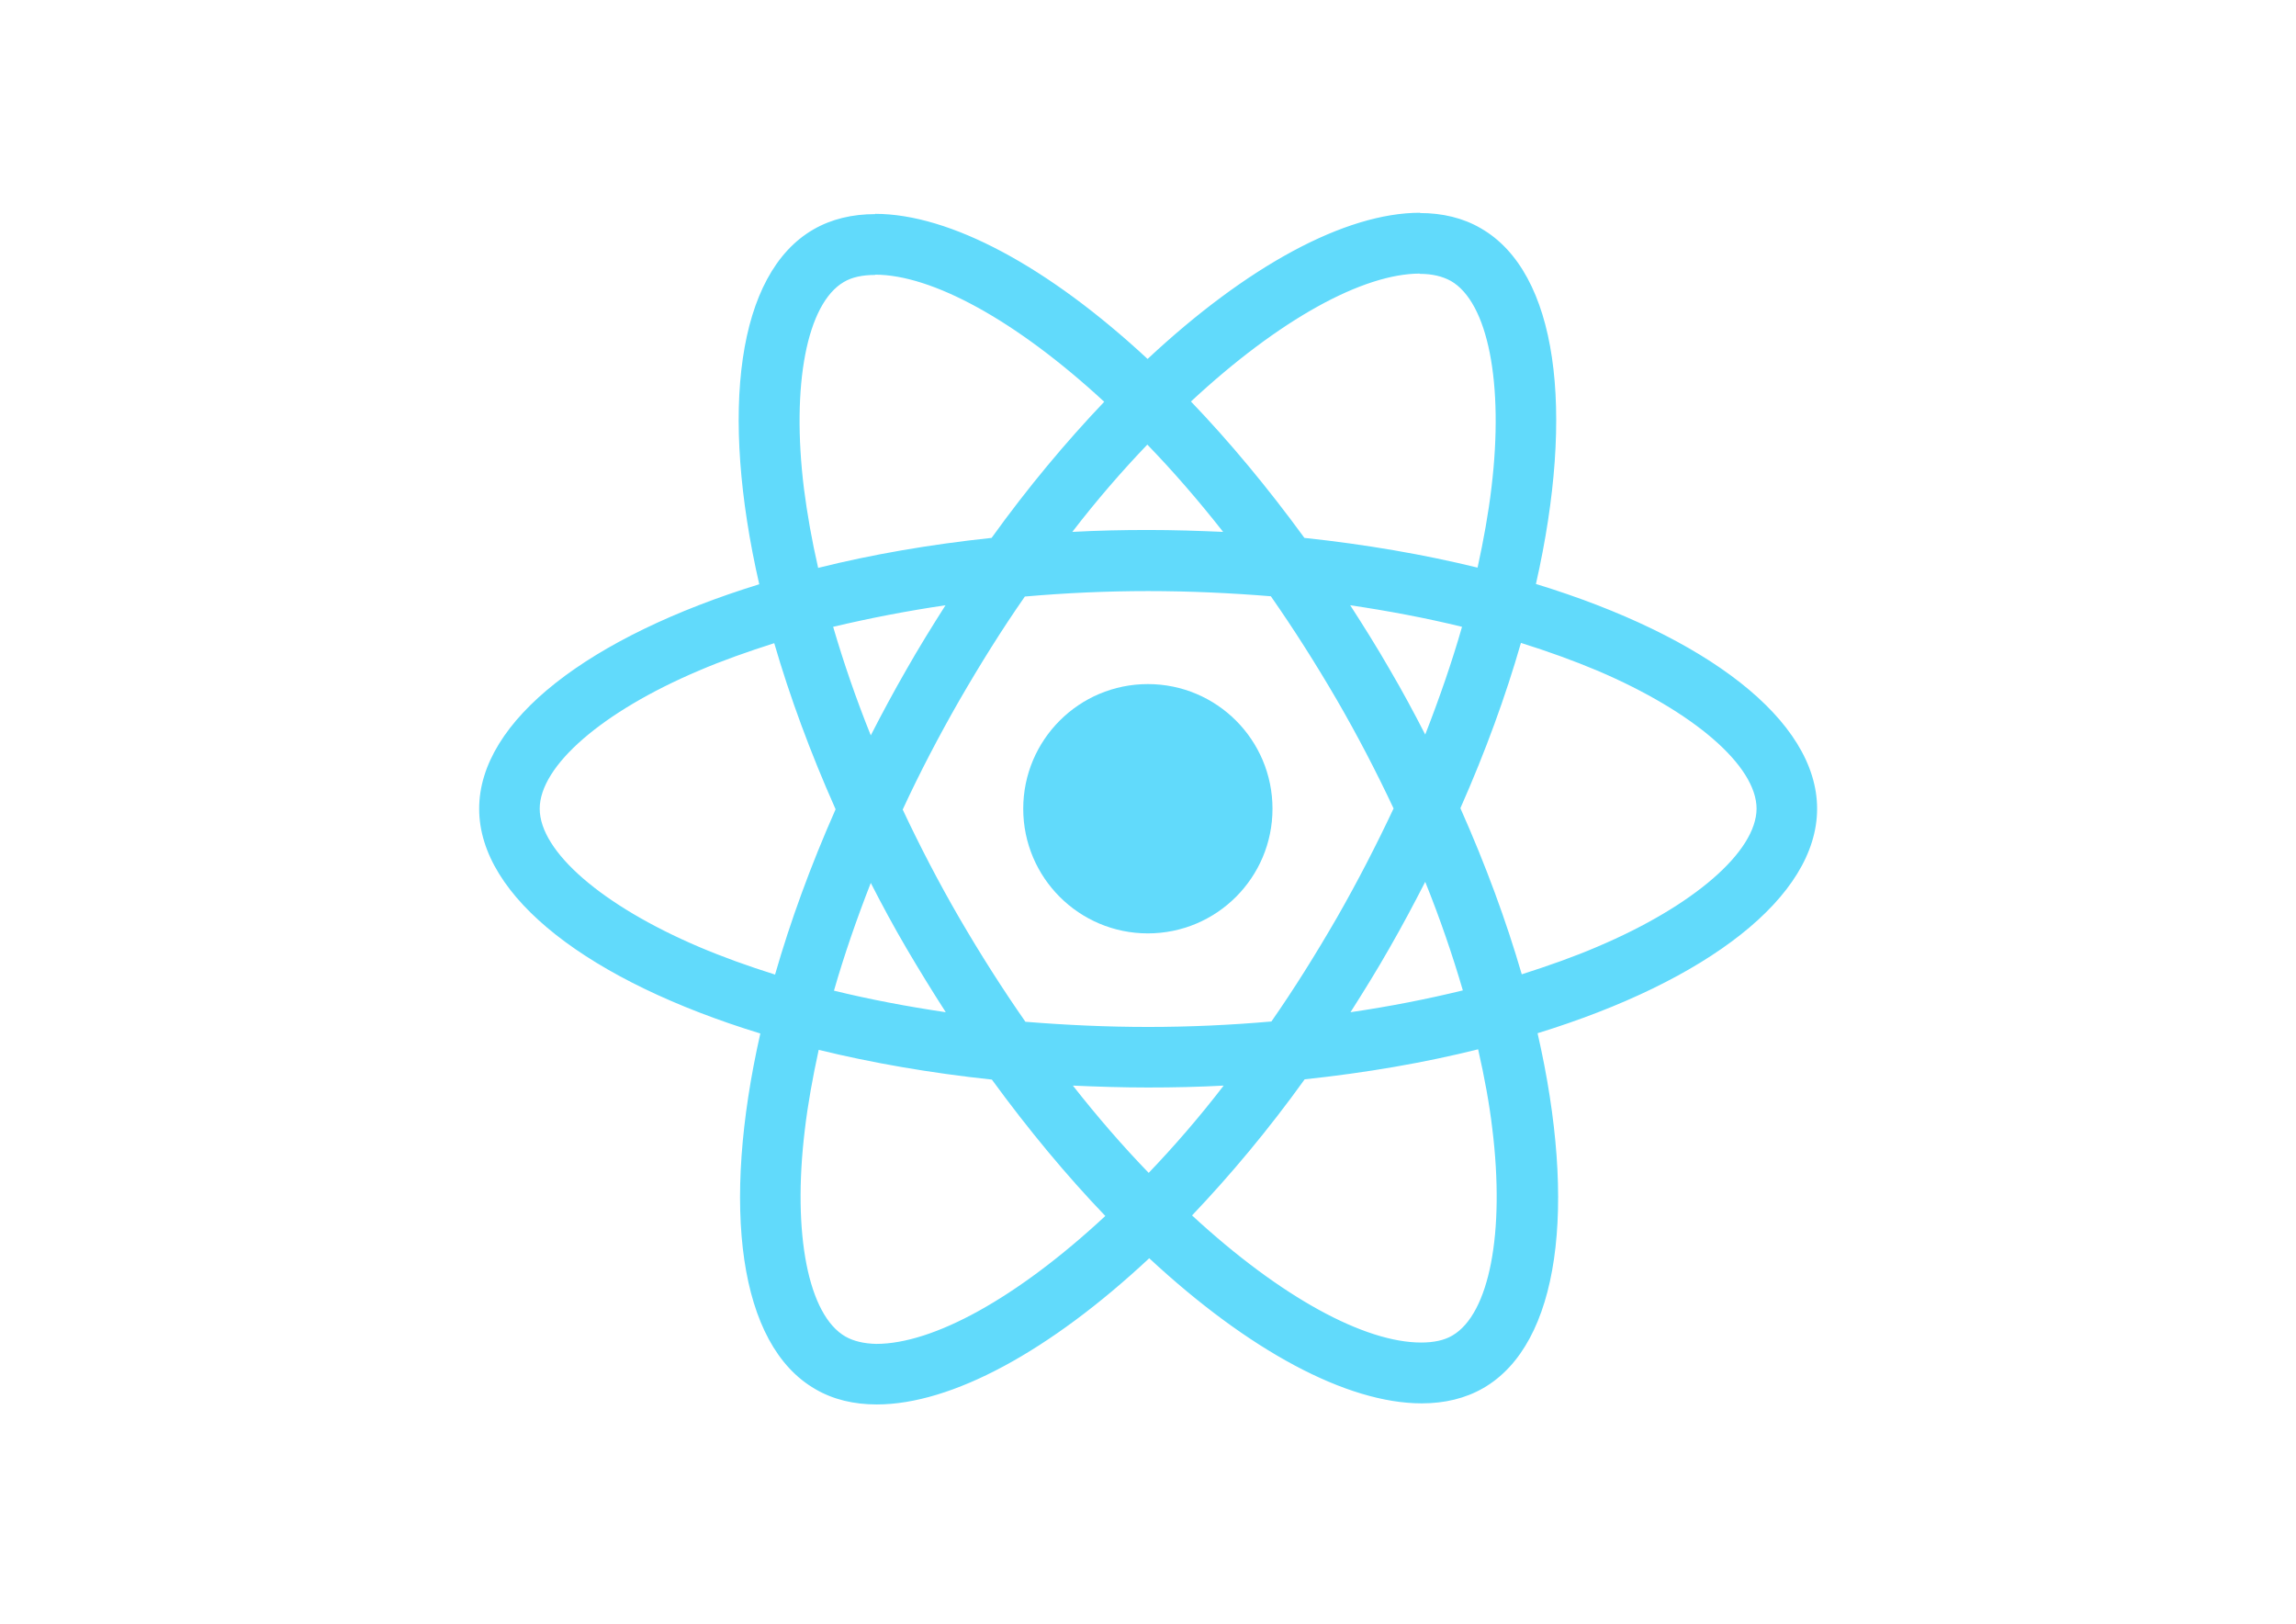
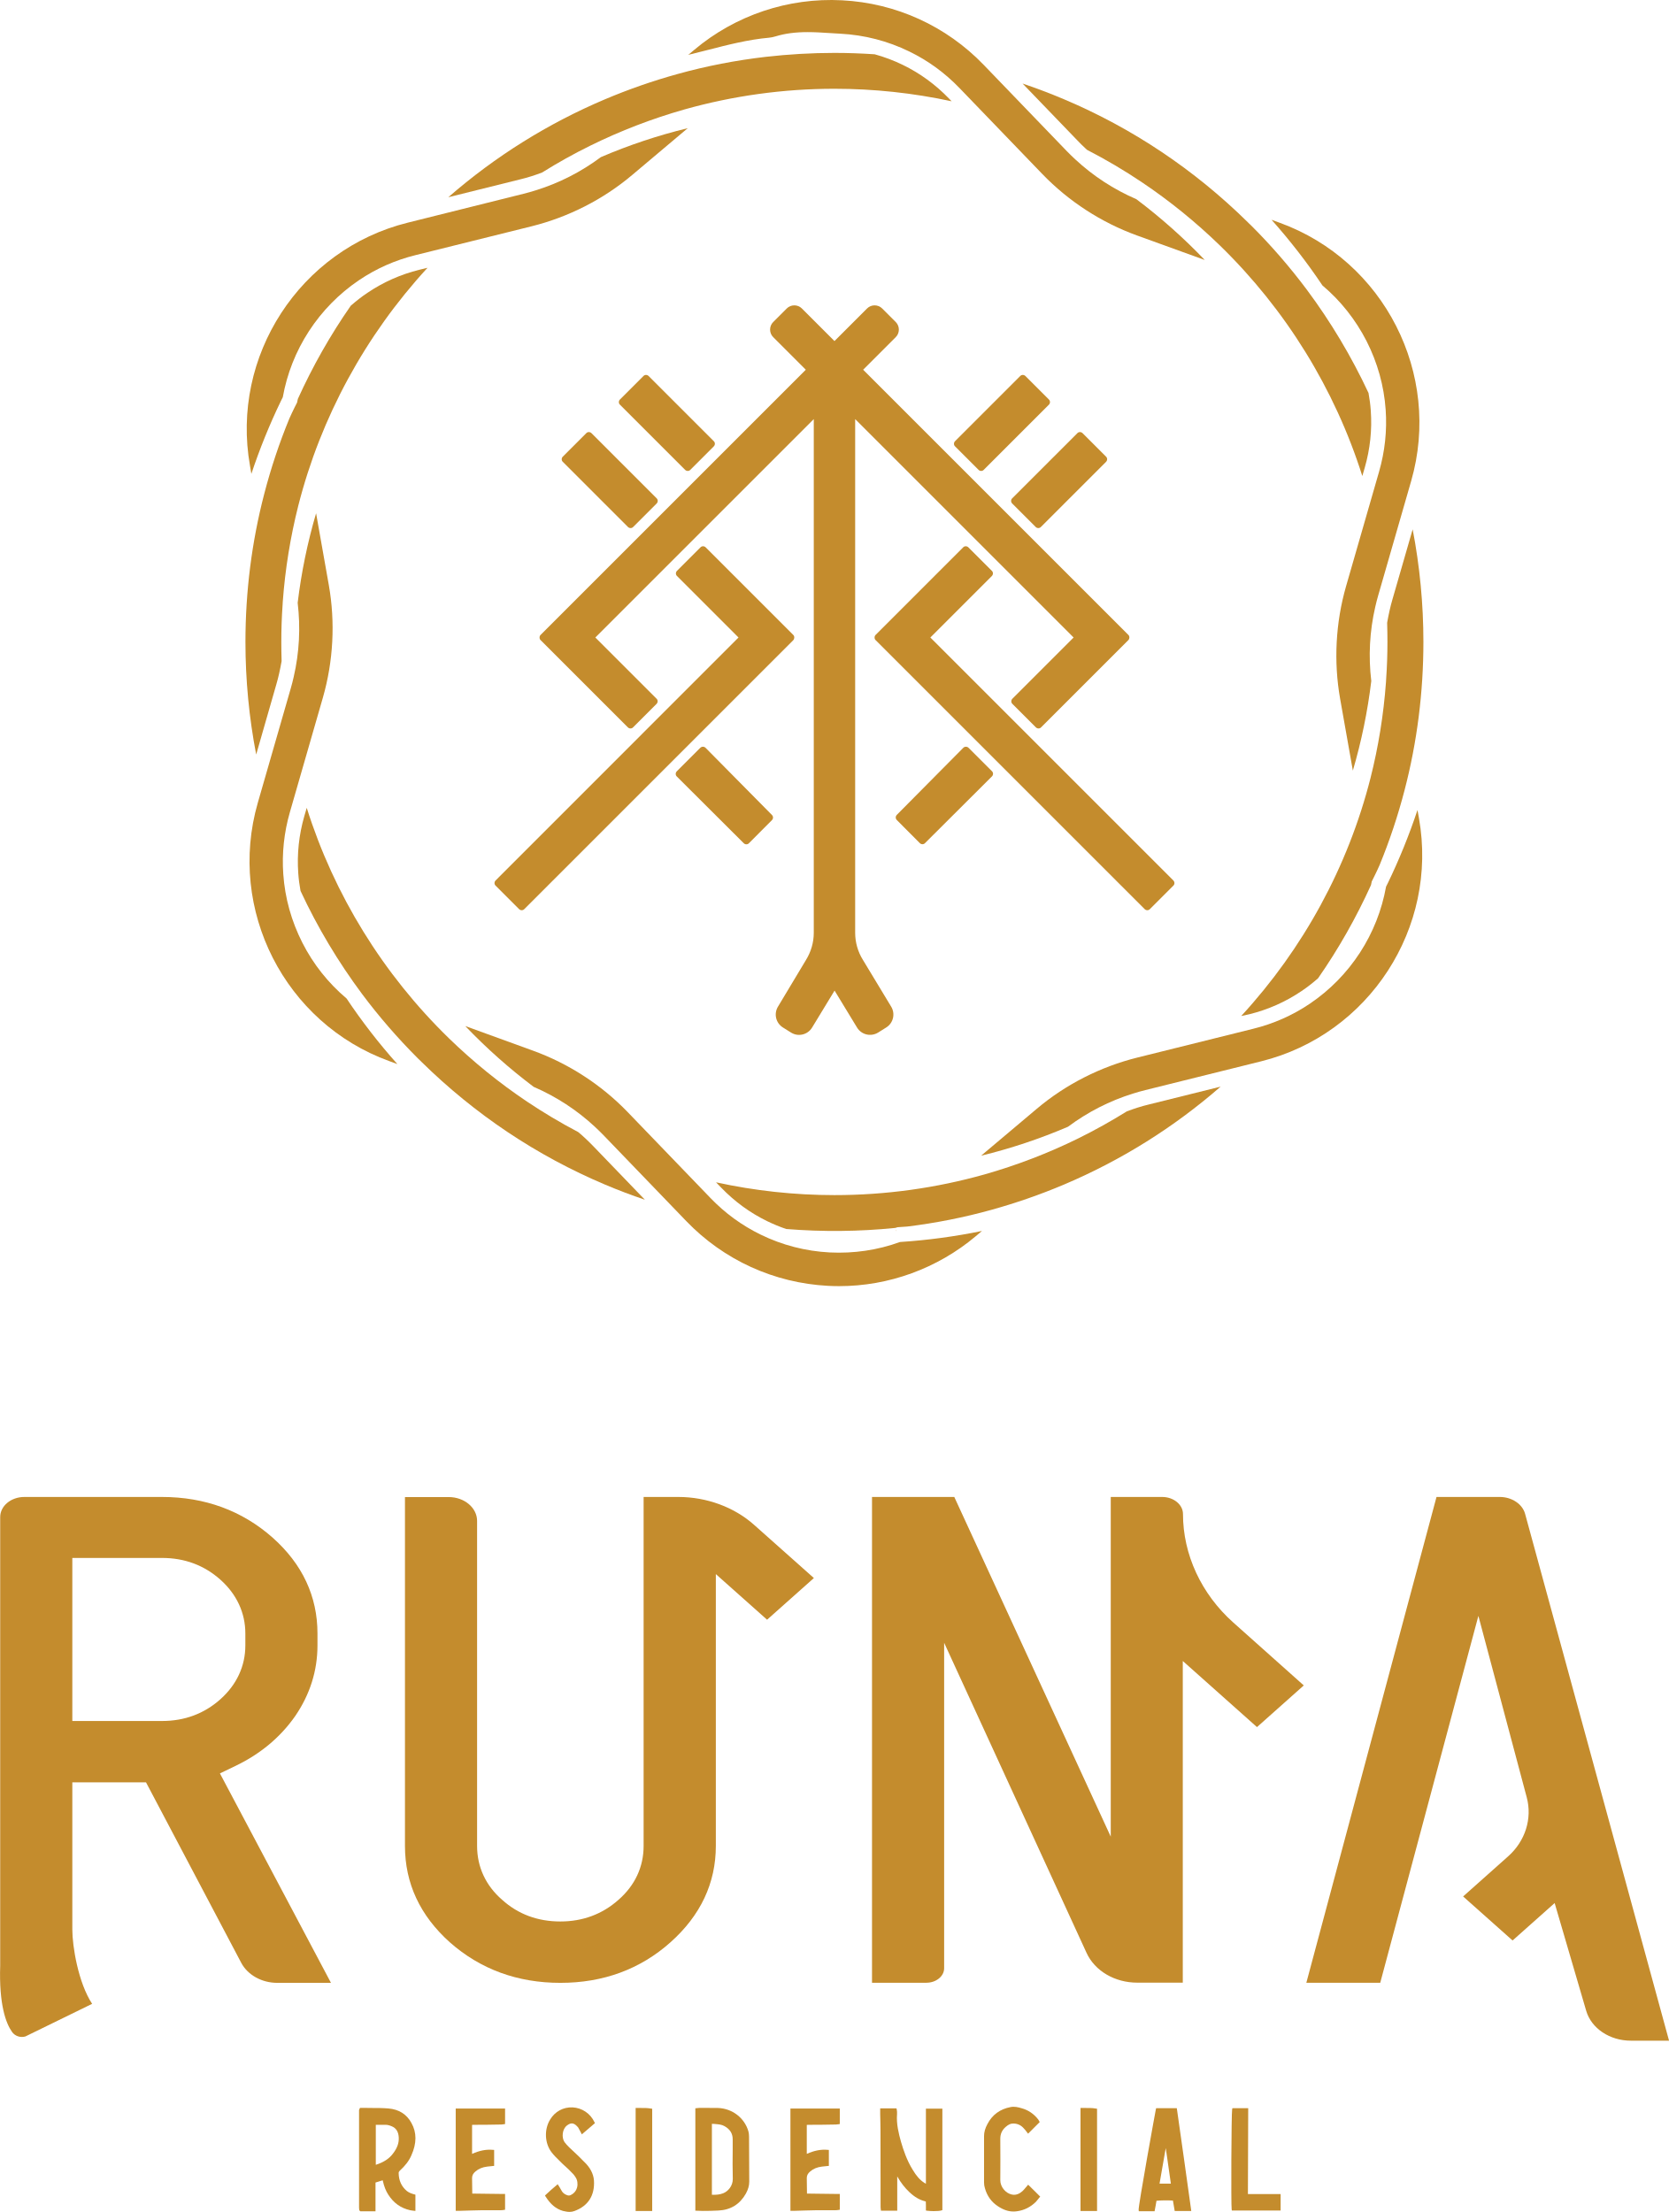
- <svg xmlns="http://www.w3.org/2000/svg" viewBox="0 0 841.9 595.3">
-   <g fill="#61DAFB">
-     <path d="M666.3 296.5c0-32.5-40.7-63.3-103.1-82.4 14.4-63.6 8-114.2-20.2-130.4-6.5-3.8-14.1-5.6-22.4-5.6v22.3c4.6 0 8.3.9 11.4 2.6 13.6 7.8 19.5 37.5 14.9 75.7-1.1 9.4-2.9 19.3-5.1 29.4-19.6-4.8-41-8.5-63.5-10.9-13.5-18.5-27.5-35.3-41.6-50 32.6-30.3 63.2-46.9 84-46.9V78c-27.5 0-63.5 19.6-99.9 53.6-36.4-33.8-72.4-53.2-99.9-53.2v22.3c20.7 0 51.4 16.5 84 46.6-14 14.7-28 31.4-41.3 49.9-22.6 2.4-44 6.1-63.6 11-2.3-10-4-19.7-5.2-29-4.7-38.2 1.1-67.9 14.6-75.8 3-1.8 6.9-2.6 11.5-2.6V78.5c-8.4 0-16 1.8-22.6 5.6-28.1 16.2-34.4 66.7-19.9 130.1-62.2 19.2-102.7 49.9-102.7 82.3 0 32.5 40.7 63.3 103.1 82.4-14.4 63.6-8 114.2 20.2 130.4 6.5 3.8 14.1 5.6 22.5 5.6 27.5 0 63.5-19.6 99.9-53.6 36.4 33.8 72.4 53.2 99.9 53.2 8.4 0 16-1.8 22.6-5.6 28.1-16.2 34.4-66.7 19.9-130.1 62-19.1 102.5-49.9 102.5-82.3zm-130.2-66.7c-3.7 12.9-8.3 26.2-13.5 39.5-4.1-8-8.4-16-13.1-24-4.6-8-9.5-15.8-14.4-23.4 14.2 2.1 27.9 4.7 41 7.9zm-45.8 106.5c-7.8 13.5-15.8 26.3-24.1 38.2-14.9 1.3-30 2-45.2 2-15.1 0-30.2-.7-45-1.9-8.3-11.9-16.4-24.6-24.2-38-7.6-13.1-14.5-26.4-20.8-39.8 6.2-13.4 13.2-26.8 20.7-39.9 7.8-13.5 15.8-26.3 24.1-38.2 14.9-1.3 30-2 45.2-2 15.1 0 30.2.7 45 1.9 8.3 11.9 16.4 24.6 24.2 38 7.6 13.1 14.5 26.4 20.8 39.8-6.3 13.4-13.2 26.8-20.7 39.9zm32.3-13c5.4 13.4 10 26.8 13.8 39.8-13.1 3.2-26.9 5.9-41.2 8 4.9-7.7 9.8-15.6 14.4-23.7 4.6-8 8.9-16.1 13-24.1zM421.2 430c-9.3-9.6-18.6-20.3-27.8-32 9 .4 18.2.7 27.5.7 9.4 0 18.7-.2 27.8-.7-9 11.7-18.3 22.4-27.5 32zm-74.4-58.9c-14.2-2.1-27.9-4.7-41-7.9 3.7-12.9 8.3-26.2 13.5-39.5 4.1 8 8.4 16 13.1 24 4.7 8 9.5 15.8 14.4 23.4zM420.7 163c9.3 9.6 18.6 20.3 27.8 32-9-.4-18.2-.7-27.5-.7-9.4 0-18.7.2-27.8.7 9-11.7 18.3-22.4 27.5-32zm-74 58.9c-4.9 7.7-9.8 15.6-14.4 23.7-4.6 8-8.9 16-13 24-5.4-13.4-10-26.8-13.8-39.8 13.1-3.1 26.9-5.8 41.2-7.9zm-90.5 125.2c-35.4-15.1-58.3-34.9-58.3-50.6 0-15.7 22.9-35.6 58.3-50.6 8.6-3.7 18-7 27.7-10.1 5.7 19.6 13.2 40 22.5 60.9-9.2 20.8-16.6 41.1-22.2 60.6-9.9-3.1-19.3-6.5-28-10.2zM310 490c-13.6-7.8-19.5-37.5-14.9-75.7 1.1-9.4 2.9-19.3 5.1-29.4 19.6 4.8 41 8.5 63.5 10.9 13.5 18.5 27.5 35.3 41.6 50-32.6 30.3-63.2 46.9-84 46.9-4.5-.1-8.3-1-11.3-2.7zm237.2-76.2c4.7 38.2-1.1 67.9-14.6 75.8-3 1.8-6.9 2.6-11.5 2.6-20.7 0-51.4-16.5-84-46.6 14-14.7 28-31.4 41.3-49.9 22.6-2.4 44-6.1 63.6-11 2.3 10.1 4.1 19.8 5.2 29.1zm38.5-66.7c-8.6 3.7-18 7-27.7 10.1-5.7-19.6-13.2-40-22.5-60.9 9.2-20.8 16.6-41.1 22.2-60.6 9.9 3.1 19.3 6.5 28.1 10.2 35.4 15.1 58.3 34.9 58.3 50.6-.1 15.7-23 35.6-58.4 50.6zM320.8 78.4z" />
-     <circle cx="420.9" cy="296.5" r="45.7" />
-     <path d="M520.5 78.1z" />
+ <svg xmlns="http://www.w3.org/2000/svg" version="1.1" id="Modo_de_aislamiento" x="0px" y="0px" viewBox="0 0 169.38 224.53" style="enable-background:new 0 0 169.38 224.53;" xml:space="preserve">
+   <style type="text/css">
+ 	.st0{fill:#C48C2D;}
+ </style>
+   <g>
+     <polygon class="st0" points="90.92,124.87 90.98,124.99 90.92,124.81  " />
+     <g>
+       <path class="st0" d="M143.86,82.22c-0.84,2.53-1.85,5.02-3.01,7.42c-0.04,0.07-0.07,0.15-0.11,0.22l-0.07,0.14    c-0.43,2.39-1.32,4.65-2.65,6.7c-1.34,2.06-3.05,3.8-5.07,5.17c-1.76,1.19-3.7,2.05-5.78,2.56l-11.75,2.92    c-3.73,0.93-7.26,2.72-10.2,5.2l-5.65,4.76c3.01-0.73,5.97-1.72,8.82-2.94c2-1.49,4.22-2.63,6.61-3.37    c0.41-0.13,0.83-0.25,1.24-0.35l11.75-2.92c10.96-2.72,17.99-13.56,16.02-24.67L143.86,82.22z" />
+       <path class="st0" d="M138.69,34.62c1.11,2.19,1.77,4.53,1.94,6.97c0.15,2.12-0.08,4.24-0.67,6.29l-3.35,11.63    c-1.06,3.69-1.27,7.65-0.6,11.43l1.29,7.28c0.87-2.96,1.5-6.01,1.87-9.09c-0.3-2.51-0.17-5.04,0.4-7.51    c0.09-0.4,0.19-0.79,0.3-1.17l3.35-11.63c3.12-10.85-2.74-22.36-13.35-26.21l-0.82-0.3c1.87,2.1,3.61,4.34,5.16,6.66    C136.07,30.54,137.57,32.44,138.69,34.62z" />
+       <path class="st0" d="M81.97,3.26c0.75,0,1.51,0.05,2.3,0.1c0.33,0.02,0.67,0.04,1.01,0.06c2.46,0.13,4.82,0.74,7.01,1.81    c1.91,0.93,3.62,2.18,5.1,3.72l8.4,8.72c2.67,2.77,5.99,4.92,9.6,6.23l6.88,2.49c-2.14-2.24-4.47-4.31-6.94-6.17    c-2.29-0.99-4.38-2.35-6.21-4.05c-0.3-0.28-0.6-0.57-0.88-0.86l-8.4-8.72c-3.8-3.95-8.91-6.28-14.38-6.56    C80-0.26,74.63,1.55,70.47,5.05l-0.62,0.52c0.63-0.15,1.28-0.32,1.95-0.49c2.05-0.53,4.18-1.07,6.23-1.25    c0.23-0.02,0.46-0.07,0.69-0.14C79.67,3.4,80.71,3.26,81.97,3.26z" />
+       <path class="st0" d="M84.21,127.13c-2.46-0.13-4.82-0.74-7.01-1.81c-1.91-0.93-3.62-2.18-5.1-3.72l-8.4-8.72    c-2.67-2.77-5.99-4.92-9.6-6.23l-6.88-2.5c2.14,2.24,4.47,4.31,6.94,6.17c2.29,0.99,4.38,2.35,6.21,4.05    c0.3,0.28,0.6,0.57,0.88,0.86l8.4,8.72c3.8,3.95,8.91,6.28,14.38,6.57c0.37,0.02,0.76,0.03,1.13,0.03c5.06,0,9.98-1.8,13.86-5.06    l0.64-0.54c-2.73,0.56-5.53,0.94-8.32,1.12C89.06,126.9,86.65,127.25,84.21,127.13z" />
+       <path class="st0" d="M30.69,95.7c-1.11-2.19-1.77-4.53-1.94-6.97c-0.15-2.12,0.08-4.24,0.67-6.29l3.35-11.63    c1.06-3.69,1.27-7.65,0.6-11.43l-1.29-7.28c-0.87,2.96-1.5,6.01-1.87,9.09c0.3,2.51,0.17,5.04-0.4,7.51    c-0.09,0.4-0.19,0.79-0.3,1.17L26.16,81.5c-3.12,10.85,2.74,22.36,13.35,26.21l0.82,0.3c-1.88-2.1-3.61-4.34-5.16-6.66    C33.31,99.78,31.8,97.88,30.69,95.7z" />
+       <path class="st0" d="M25.51,48.1c0.84-2.53,1.85-5.02,3.01-7.42c0.04-0.07,0.07-0.15,0.11-0.22l0.07-0.14    c0.43-2.39,1.32-4.65,2.65-6.7c1.34-2.06,3.05-3.8,5.07-5.17c1.76-1.19,3.7-2.05,5.78-2.56l11.75-2.92    c3.73-0.93,7.26-2.72,10.2-5.2l5.65-4.76c-3.01,0.73-5.98,1.72-8.82,2.94c-2,1.49-4.22,2.63-6.61,3.37    c-0.41,0.13-0.83,0.25-1.24,0.35L41.39,22.6c-10.96,2.72-17.99,13.56-16.02,24.67L25.51,48.1z" />
+     </g>
+     <g>
+       <path class="st0" d="M110.16,15.06c0.04,0.04,0.08,0.07,0.12,0.11l0.06,0.05c1.9,0.98,3.77,2.08,5.55,3.28    c2.82,1.89,5.49,4.06,7.93,6.43c6.68,6.5,11.65,14.56,14.44,23.39l0.25-0.86c0.54-1.88,0.75-3.82,0.61-5.77    c-0.04-0.6-0.12-1.2-0.23-1.8c-1.73-3.7-3.83-7.22-6.25-10.47c-1.71-2.29-3.62-4.5-5.67-6.54c-0.07-0.07-0.13-0.13-0.2-0.19    l-0.15-0.15c-5.42-5.33-11.69-9.53-18.65-12.47c-1.37-0.58-2.77-1.11-4.19-1.59l5.56,5.77C109.6,14.53,109.88,14.8,110.16,15.06z" />
+       <path class="st0" d="M126.8,102.95c1.9-0.47,3.68-1.26,5.29-2.35c0.57-0.38,1.13-0.82,1.68-1.3c2.06-2.96,3.87-6.15,5.37-9.46    l0.08-0.37l0.25-0.5c0.19-0.38,0.37-0.77,0.54-1.15c1.02-2.48,1.87-5.04,2.54-7.62c1.27-4.87,1.91-9.94,1.91-15.04    c0-3.85-0.37-7.69-1.09-11.43l-2.06,7.14c-0.1,0.35-0.2,0.72-0.28,1.09c-0.09,0.41-0.18,0.83-0.25,1.25    c0.02,0.66,0.03,1.31,0.03,1.94c0,1.24-0.04,2.51-0.13,3.76l-0.01,0.18l0,0.01l-0.01,0.16c-0.24,3.28-0.77,6.56-1.57,9.72    c-2.28,8.98-6.81,17.3-13.12,24.15L126.8,102.95z" />
+       <path class="st0" d="M109.46,115.54c-3.06,1.51-6.27,2.74-9.54,3.67c-4.94,1.39-10.06,2.1-15.23,2.1c-4.05,0-8.09-0.44-12.02-1.3    l0.52,0.54c1.36,1.41,2.93,2.56,4.68,3.41c0.62,0.3,1.27,0.57,1.92,0.79c3.7,0.3,7.43,0.26,11.07-0.11l0.23-0.07l0.14-0.01    c0.28-0.02,0.57-0.04,0.85-0.06c2.87-0.35,5.75-0.92,8.52-1.69c2.49-0.69,4.97-1.55,7.36-2.56c5.81-2.46,11.16-5.8,15.92-9.95    l-7.28,1.81c-0.38,0.09-0.77,0.2-1.15,0.32c-0.33,0.1-0.68,0.23-1.09,0.38C112.77,113.8,111.12,114.72,109.46,115.54z" />
+       <path class="st0" d="M59.33,115.48c-0.21-0.2-0.43-0.39-0.65-0.57c-1.79-0.94-3.53-1.98-5.19-3.09c-2.82-1.89-5.49-4.06-7.93-6.43    C38.88,98.89,33.91,90.83,31.13,82l-0.25,0.86c-0.54,1.88-0.75,3.82-0.61,5.77c0.04,0.6,0.12,1.2,0.23,1.8    c1.72,3.7,3.83,7.22,6.25,10.47c1.71,2.29,3.62,4.49,5.67,6.54c0.07,0.07,0.13,0.13,0.2,0.19l0.15,0.15    c5.42,5.33,11.69,9.53,18.65,12.47c1.32,0.56,2.67,1.07,4.03,1.53l-5.29-5.49C59.89,116.01,59.61,115.74,59.33,115.48z" />
+       <path class="st0" d="M28.05,69.45c0.1-0.35,0.2-0.72,0.28-1.09c0.09-0.41,0.18-0.84,0.25-1.25c-0.02-0.66-0.03-1.31-0.03-1.94    c0-1.25,0.04-2.51,0.13-3.76l0.01-0.18l0-0.01l0.01-0.16c0.24-3.28,0.77-6.55,1.57-9.72c2.28-8.98,6.81-17.3,13.12-24.16    l-0.82,0.2c-1.9,0.47-3.68,1.26-5.29,2.35c-0.57,0.38-1.13,0.82-1.68,1.3c-2.06,2.96-3.87,6.15-5.37,9.46l-0.08,0.37l-0.25,0.49    c-0.19,0.38-0.37,0.77-0.54,1.15c-1.02,2.48-1.87,5.04-2.54,7.62c-1.27,4.87-1.91,9.94-1.91,15.04c0,3.85,0.37,7.69,1.09,11.43    L28.05,69.45z" />
+       <path class="st0" d="M96.58,10.28L96.31,10c-1.36-1.41-2.93-2.56-4.68-3.41c-0.92-0.45-1.88-0.81-2.86-1.08    c-1.36-0.09-2.73-0.14-4.08-0.14c-2.33,0-4.68,0.14-6.98,0.4c-3.01,0.35-6.02,0.93-8.93,1.74c-2.5,0.69-4.97,1.55-7.36,2.56    c-5.81,2.46-11.16,5.8-15.92,9.95l7.28-1.81c0.38-0.09,0.77-0.2,1.15-0.32c0.33-0.1,0.68-0.23,1.09-0.38    c1.58-0.99,3.23-1.91,4.9-2.73c3.06-1.51,6.27-2.74,9.54-3.67c4.94-1.39,10.06-2.1,15.23-2.1C88.69,9.01,92.68,9.44,96.58,10.28z" />
+     </g>
+     <g>
+       <path class="st0" d="M41.75,218.78c0.55-1.23,0.55-2.31,0.01-3.28c-0.48-0.89-1.27-1.39-2.34-1.48c-0.59-0.05-1.19-0.05-1.77-0.05    c-0.25,0-0.5,0-0.75-0.01h-0.36l-0.06,0.12c-0.02,0.03-0.04,0.07-0.04,0.13v9.89c0,0.04,0,0.08,0.01,0.12    c0,0.02,0.01,0.05,0.01,0.07v0.06l0.11,0.11h1.54v-2.92l0.73-0.23l0.02,0.08c0.12,0.54,0.29,0.98,0.54,1.37    c0.55,0.86,1.28,1.38,2.23,1.59c0.08,0.02,0.17,0.03,0.26,0.04l0.27,0.03v-1.65l-0.11-0.03c-0.27-0.07-0.55-0.17-0.77-0.35    c-0.54-0.46-0.81-1.06-0.82-1.82c0-0.09,0.03-0.14,0.11-0.23C41.12,219.84,41.51,219.34,41.75,218.78z M38.14,215.68l0.94,0    c0.23-0.01,0.44,0.05,0.68,0.15c0.45,0.19,0.68,0.56,0.71,1.14c0.03,0.55-0.16,1.08-0.58,1.62l0,0c-0.38,0.52-0.94,0.89-1.75,1.15    V215.68z" />
+       <path class="st0" d="M46.26,224.41h0.14h0.25c0.75-0.03,1.5-0.04,2.23-0.06h1.93c0.11,0,0.22-0.01,0.33-0.03l0.12-0.02v-1.6    l-0.14,0c-0.55-0.01-1.1-0.02-1.65-0.02c-0.51,0-1.02-0.01-1.54-0.02c0,0,0,0,0,0c0-0.26,0-0.52-0.01-0.78    c0-0.27-0.01-0.54-0.01-0.8c0-0.26,0.11-0.47,0.34-0.66c0.32-0.28,0.71-0.44,1.2-0.5c0.1-0.01,0.19-0.02,0.29-0.03    c0.09-0.01,0.19-0.02,0.28-0.03l0.13-0.01v-1.62l-0.13-0.01c-0.68-0.06-1.35,0.07-2.11,0.41v-2.94c0.05,0,0.11,0,0.15-0.01    c0.95,0,1.89-0.01,2.82-0.03c0.07,0,0.15-0.01,0.26-0.03l0.12-0.02v-1.57h-5.01V224.41z" />
+       <path class="st0" d="M57.55,215.74L57.55,215.74c0.37-0.28,0.65-0.27,0.97,0.04c0.06,0.06,0.13,0.13,0.15,0.16    c0.05,0.1,0.11,0.2,0.16,0.29c0.06,0.1,0.11,0.19,0.14,0.26l0.08,0.16l1.33-1.14l-0.05-0.1c-0.41-0.88-1.26-1.45-2.22-1.5    c-0.94-0.04-1.79,0.42-2.28,1.24c-0.62,1.01-0.55,2.41,0.15,3.32c0.23,0.3,0.48,0.55,0.73,0.79c0.11,0.11,0.22,0.22,0.33,0.33    c0.12,0.12,0.25,0.24,0.39,0.36c0.16,0.14,0.32,0.29,0.48,0.46c0.22,0.2,0.38,0.39,0.5,0.59c0.19,0.27,0.25,0.67,0.16,1.03    c-0.06,0.24-0.23,0.58-0.65,0.78c-0.1,0.05-0.2,0.06-0.31,0.03c-0.23-0.07-0.42-0.19-0.56-0.38c-0.06-0.09-0.12-0.19-0.17-0.29    c-0.06-0.11-0.12-0.22-0.19-0.32l-0.1-0.14l-0.12,0.12c-0.01,0.01-0.02,0.02-0.03,0.02c-0.02,0.01-0.04,0.03-0.05,0.04    c-0.31,0.25-0.62,0.54-1,0.89l-0.08,0.08l0.06,0.1c0.51,0.8,1.05,1.25,1.76,1.46c0.22,0.05,0.45,0.1,0.68,0.1    c0.17,0,0.33-0.03,0.49-0.09c1.39-0.51,2.08-1.58,1.98-3.11c-0.06-0.69-0.39-1.32-1.03-1.92c-0.32-0.34-0.66-0.66-0.99-0.97    c-0.17-0.16-0.33-0.31-0.5-0.47c-0.18-0.17-0.34-0.36-0.47-0.53C56.99,216.99,57.04,216.12,57.55,215.74z" />
+       <path class="st0" d="M64.93,213.97l-0.42,0v10.46h1.68v-10.38l-0.12-0.02C65.68,213.96,65.3,213.97,64.93,213.97z" />
+       <path class="st0" d="M76.02,216.89c0-0.2-0.02-0.37-0.06-0.53l0,0c-0.39-1.38-1.64-2.34-3.1-2.39c-0.58-0.01-1.17-0.01-1.75-0.01    c-0.14,0-0.27,0.01-0.41,0.03L70.57,214v10.4h0.14c0.11,0,0.21,0.01,0.31,0.01c0.1,0.01,0.19,0.01,0.29,0.01    c0.55,0,1.09-0.01,1.61-0.04c1.24-0.06,2.17-0.64,2.78-1.72c0.23-0.42,0.34-0.81,0.34-1.2c-0.01-0.76-0.01-1.53-0.01-2.29    C76.03,218.42,76.03,217.66,76.02,216.89z M74.37,221.17c0.01,0.71-0.48,1.27-0.98,1.46l0,0c-0.33,0.13-0.71,0.17-1.14,0.15v-7.2    c0.09,0,0.17,0,0.25,0.01l0.09,0.01c0.33,0.03,0.65,0.05,0.93,0.21c0.58,0.32,0.85,0.77,0.84,1.37l0,0.99    C74.35,219.16,74.34,220.17,74.37,221.17z" />
+       <path class="st0" d="M80.23,224.41h0.14h0.25c0.75-0.03,1.5-0.04,2.23-0.06h1.93c0.11,0,0.22-0.01,0.33-0.03l0.12-0.02v-1.6    l-0.14,0c-0.55-0.01-1.1-0.02-1.65-0.02c-0.51,0-1.02-0.01-1.54-0.02c0,0,0,0,0,0c0-0.26,0-0.52-0.01-0.78    c0-0.27-0.01-0.54-0.01-0.8c0-0.26,0.11-0.47,0.34-0.66c0.32-0.28,0.71-0.44,1.2-0.5c0.1-0.01,0.19-0.02,0.29-0.03    c0.09-0.01,0.19-0.02,0.28-0.03l0.13-0.01v-1.62l-0.13-0.01c-0.67-0.06-1.35,0.07-2.11,0.41v-2.94c0.06,0,0.11,0,0.15-0.01    c0.95,0,1.89-0.01,2.82-0.03c0.07,0,0.15-0.01,0.26-0.03l0.12-0.02v-1.57h-5.01V224.41z" />
+       <path class="st0" d="M93.97,221.66c-0.06-0.03-0.1-0.06-0.16-0.09c-0.45-0.29-0.81-0.7-1.19-1.34c-0.59-0.95-0.94-2.01-1.18-2.83    c-0.23-0.83-0.48-1.8-0.4-2.81v-0.23c0-0.07-0.01-0.15-0.03-0.24l-0.03-0.11h-1.65l0,0.55c0.01,0.58,0.03,1.15,0.03,1.73    c0.01,2.54,0.01,5.09,0.01,7.63c0,0.11,0,0.23,0.02,0.35l0.02,0.13h1.65v-3.48c0.38,0.66,0.78,1.17,1.24,1.6    c0.52,0.49,1.04,0.79,1.58,0.92l0.08,0.03c0,0.12,0,0.24,0.01,0.36v0.55l0.12,0.02c0.17,0.02,0.41,0.04,0.66,0.04    c0.33,0,0.66-0.02,0.79-0.07l0.1-0.03v-10.3h-1.67V221.66z" />
+       <path class="st0" d="M104.94,222.34c-0.16-0.16-0.32-0.32-0.48-0.47l-0.11-0.11l-0.1,0.11c-0.06,0.07-0.12,0.14-0.18,0.21    c-0.09,0.11-0.19,0.23-0.29,0.32c-0.24,0.22-0.62,0.46-1.08,0.36c-0.65-0.13-1.19-0.8-1.18-1.46c0.01-1.38,0.01-2.78,0-4.18    c-0.01-0.5,0.17-0.9,0.55-1.23c0.27-0.24,0.53-0.36,0.8-0.34c0.42,0.01,0.77,0.18,1.04,0.5c0.1,0.1,0.18,0.2,0.26,0.31l0.17,0.22    l1.18-1.18l-0.05-0.09c-0.02-0.03-0.05-0.1-0.1-0.17c-0.45-0.58-1.02-0.96-1.68-1.14c-0.36-0.11-0.74-0.2-1.13-0.12    c-1.06,0.2-1.86,0.78-2.35,1.73c-0.23,0.42-0.34,0.82-0.34,1.22v4.7c0,0.21,0.03,0.41,0.09,0.59c0.22,0.79,0.67,1.41,1.34,1.84    c0.53,0.35,1.04,0.52,1.55,0.52c0.13,0,0.26-0.01,0.39-0.03c0.71-0.1,1.35-0.42,1.89-0.95c0.07-0.08,0.13-0.16,0.2-0.24    c0.05-0.07,0.1-0.13,0.15-0.19l0.09-0.1l-0.1-0.1C105.28,222.67,105.11,222.5,104.94,222.34z" />
+       <path class="st0" d="M110.08,213.97l-0.42,0v10.46h1.68v-10.38l-0.12-0.02C110.83,213.96,110.45,213.97,110.08,213.97z" />
+       <path class="st0" d="M119.45,214.11l-0.02-0.12h-2.09l-0.03,0.1c-0.02,0.07-1.81,9.91-1.75,10.24l0.02,0.12h1.6l0.02-0.12    c0.07-0.33,0.12-0.64,0.17-0.94c0.29-0.04,1.2-0.06,1.67-0.02c0.05,0.3,0.1,0.61,0.16,0.94l0.02,0.12h1.68l-0.02-0.16    C120.41,220.86,119.93,217.48,119.45,214.11z M118.83,221.65h-1.15c0.21-1.21,0.42-2.41,0.63-3.61l0.12,0.81    C118.56,219.78,118.69,220.71,118.83,221.65z" />
+       <path class="st0" d="M126.65,222.71l0.03-8.72h-1.6l-0.03,0.11c-0.08,0.33-0.12,9.73-0.05,10.16l0.02,0.12h4.95v-1.67H126.65z" />
+     </g>
+     <g>
+       <path class="st0" d="M98.3,75.91c-0.15-0.15-0.39-0.15-0.54,0l-6.74,6.8c-0.15,0.15-0.15,0.38,0,0.53l2.33,2.34    c0.15,0.15,0.39,0.15,0.53,0l6.79-6.77c0.15-0.15,0.15-0.39,0-0.53L98.3,75.91z" />
+       <path class="st0" d="M87.58,97.44c-0.52-0.83-0.79-1.79-0.79-2.76V42.54l22.17,22.17l-6.21,6.21c-0.15,0.15-0.15,0.39,0,0.53    l2.38,2.38c0.15,0.15,0.39,0.15,0.53,0l8.85-8.85c0.08-0.08,0.11-0.18,0.11-0.27c0-0.1-0.03-0.2-0.11-0.27L87.6,37.53l3.31-3.31    c0.42-0.42,0.42-1.11,0-1.53l-1.38-1.38c-0.42-0.42-1.11-0.42-1.53,0l-3.31,3.31l-3.31-3.31c-0.42-0.42-1.11-0.42-1.53,0    l-1.38,1.38c-0.42,0.42-0.42,1.11,0,1.53l3.31,3.31L54.87,64.44c-0.08,0.08-0.11,0.17-0.11,0.27c0,0.1,0.03,0.2,0.11,0.27    l8.85,8.85c0.15,0.15,0.39,0.15,0.53,0l2.38-2.38c0.15-0.15,0.15-0.39,0-0.53l-6.21-6.21l22.17-22.17v52.14    c0,0.98-0.28,1.93-0.79,2.76l-2.85,4.75c-0.43,0.72-0.21,1.65,0.5,2.1l0.83,0.52c0.73,0.46,1.69,0.23,2.14-0.51l2.28-3.75    l2.28,3.75c0.45,0.74,1.41,0.96,2.14,0.51l0.83-0.52c0.71-0.45,0.93-1.38,0.5-2.1L87.58,97.44z" />
+       <path class="st0" d="M102.73,51.11l2.38,2.38c0.15,0.15,0.39,0.15,0.53,0l6.61-6.61c0.15-0.15,0.15-0.39,0-0.53l-2.38-2.38    c-0.15-0.15-0.39-0.15-0.53,0l-6.61,6.61C102.58,50.72,102.58,50.96,102.73,51.11z" />
+       <path class="st0" d="M99.31,47.69c0.15,0.15,0.39,0.15,0.53,0l6.61-6.61c0.15-0.15,0.15-0.39,0-0.53l-2.38-2.38    c-0.15-0.15-0.39-0.15-0.53,0l-6.61,6.61c-0.15,0.15-0.15,0.39,0,0.53L99.31,47.69z" />
+       <path class="st0" d="M119.08,89.37L94.42,64.71l6.24-6.24c0.15-0.15,0.15-0.39,0-0.53l-2.38-2.38c-0.15-0.15-0.39-0.15-0.53,0    l-8.88,8.88c-0.08,0.08-0.11,0.17-0.11,0.27c0,0.1,0.03,0.2,0.11,0.27l27.3,27.3c0.15,0.15,0.39,0.15,0.53,0l2.38-2.38    C119.23,89.76,119.23,89.52,119.08,89.37z" />
+       <path class="st0" d="M71.61,75.91c-0.15-0.15-0.39-0.15-0.54,0l-2.38,2.38c-0.15,0.15-0.15,0.39,0,0.53l6.79,6.77    c0.15,0.15,0.39,0.15,0.53,0l2.33-2.34c0.15-0.15,0.15-0.38,0-0.53L71.61,75.91z" />
+       <path class="st0" d="M63.73,53.49c0.15,0.15,0.39,0.15,0.53,0l2.38-2.38c0.15-0.15,0.15-0.39,0-0.53l-6.61-6.61    c-0.15-0.15-0.39-0.15-0.53,0l-2.38,2.38c-0.15,0.15-0.15,0.39,0,0.53L63.73,53.49z" />
+       <path class="st0" d="M69.53,47.69c0.15,0.15,0.39,0.15,0.53,0l2.38-2.38c0.15-0.15,0.15-0.39,0-0.53l-6.61-6.61    c-0.15-0.15-0.39-0.15-0.53,0l-2.38,2.38c-0.15,0.15-0.15,0.39,0,0.53L69.53,47.69z" />
+       <path class="st0" d="M80.61,64.71c0-0.1-0.03-0.2-0.11-0.27l-8.88-8.88c-0.15-0.15-0.39-0.15-0.53,0l-2.38,2.38    c-0.15,0.15-0.15,0.39,0,0.53l6.24,6.24L50.3,89.37c-0.15,0.15-0.15,0.39,0,0.53l2.38,2.38c0.15,0.15,0.39,0.15,0.53,0l27.3-27.3    C80.58,64.91,80.61,64.81,80.61,64.71z" />
+     </g>
+     <g>
+       <path class="st0" d="M125.16,164.69c-3.24-2.89-5.1-6.9-5.1-11.01c0-0.95-0.95-1.73-2.11-1.73h-5.22v34.48l-15.88-34.48h-8.35    v49.31h5.51c1,0,1.81-0.66,1.81-1.47v-33.04l14.45,31.47c0.84,1.84,2.87,3.03,5.15,3.03h4.62V168.6l7.53,6.71l4.75-4.23    L125.16,164.69z" />
+       <path class="st0" d="M68.85,151.95h-3.53v35.42c0,2.13-0.88,4.02-2.56,5.48c-1.63,1.45-3.62,2.19-5.89,2.19    c-2.31,0-4.3-0.74-5.92-2.21c-1.65-1.43-2.53-3.33-2.53-5.45v-33c0-1.33-1.29-2.42-2.88-2.42H41.1v35.42    c0,3.78,1.53,7.07,4.56,9.78c3.09,2.73,6.86,4.11,11.21,4.11c4.35,0,8.11-1.38,11.18-4.12c3.05-2.72,4.6-6.01,4.6-9.78v-27.59    l5.2,4.63l4.75-4.23l-6.08-5.41C74.51,152.98,71.71,151.95,68.85,151.95z" />
+       <path class="st0" d="M154.78,153.66c-0.27-0.99-1.35-1.71-2.56-1.71h-6.43l-13.21,49.31h7.5l9.96-37.24l4.91,18.43    c0.57,2.14-0.15,4.43-1.88,5.97l-4.58,4.08l5.02,4.47l4.27-3.8l3.2,10.93c0.52,1.79,2.39,3.04,4.53,3.04h3.88L154.78,153.66z" />
+       <path class="st0" d="M23.9,179.25c2.52-1.21,4.56-2.91,6.06-5.06c1.5-2.19,2.26-4.61,2.26-7.17v-1.21c0-3.77-1.53-7.05-4.56-9.74    c-3.09-2.73-6.87-4.12-11.22-4.12H2.47c-1.35,0-2.45,0.91-2.45,2.04l0,45.52c-0.13,3.97,0.58,5.86,1.2,6.74    c0.3,0.43,0.86,0.61,1.36,0.46l6.77-3.31c-1.41-2.15-2.01-5.83-2.01-7.55v-14.93h7.48l9.67,18.33c0.65,1.22,2.08,2.02,3.64,2.02    h5.46l-11.27-21.26L23.9,179.25z M7.34,174.69v-16.55h9.11c2.28,0,4.27,0.74,5.91,2.2c1.66,1.48,2.54,3.37,2.54,5.47v1.21    c0,2.1-0.88,3.99-2.54,5.47c-1.64,1.46-3.63,2.2-5.91,2.2H7.34z" />
+     </g>
  </g>
</svg>
